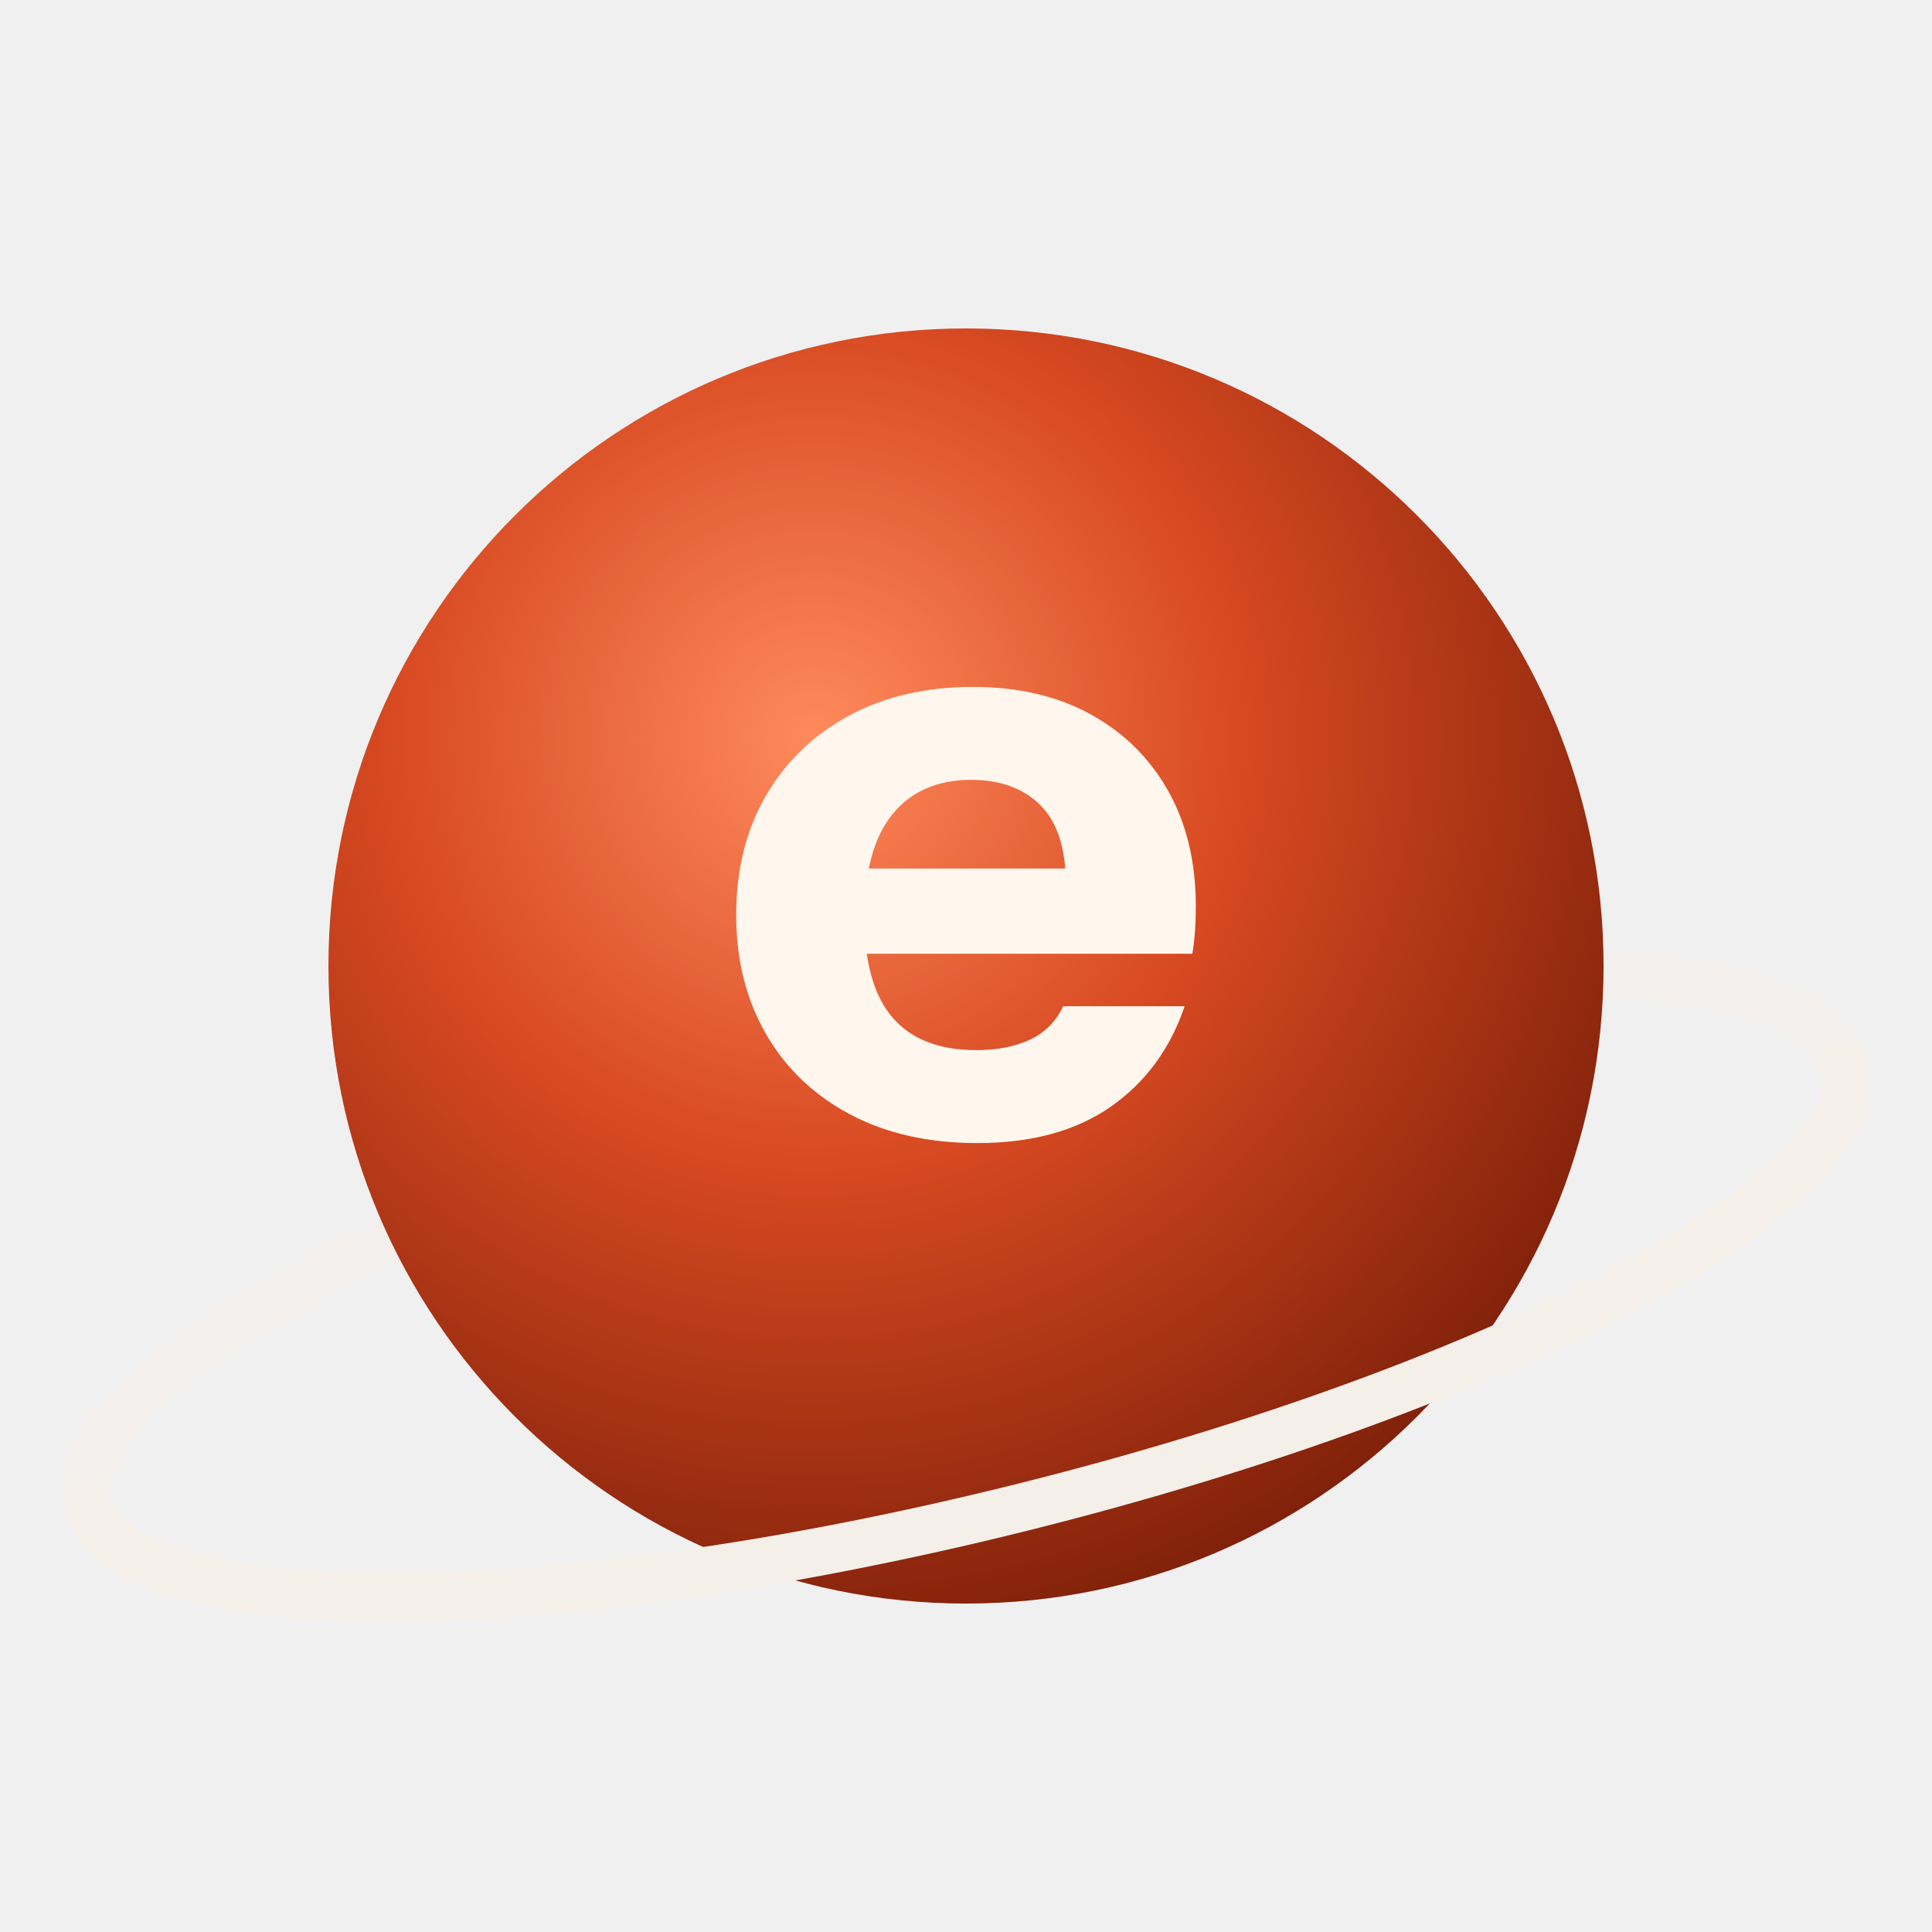
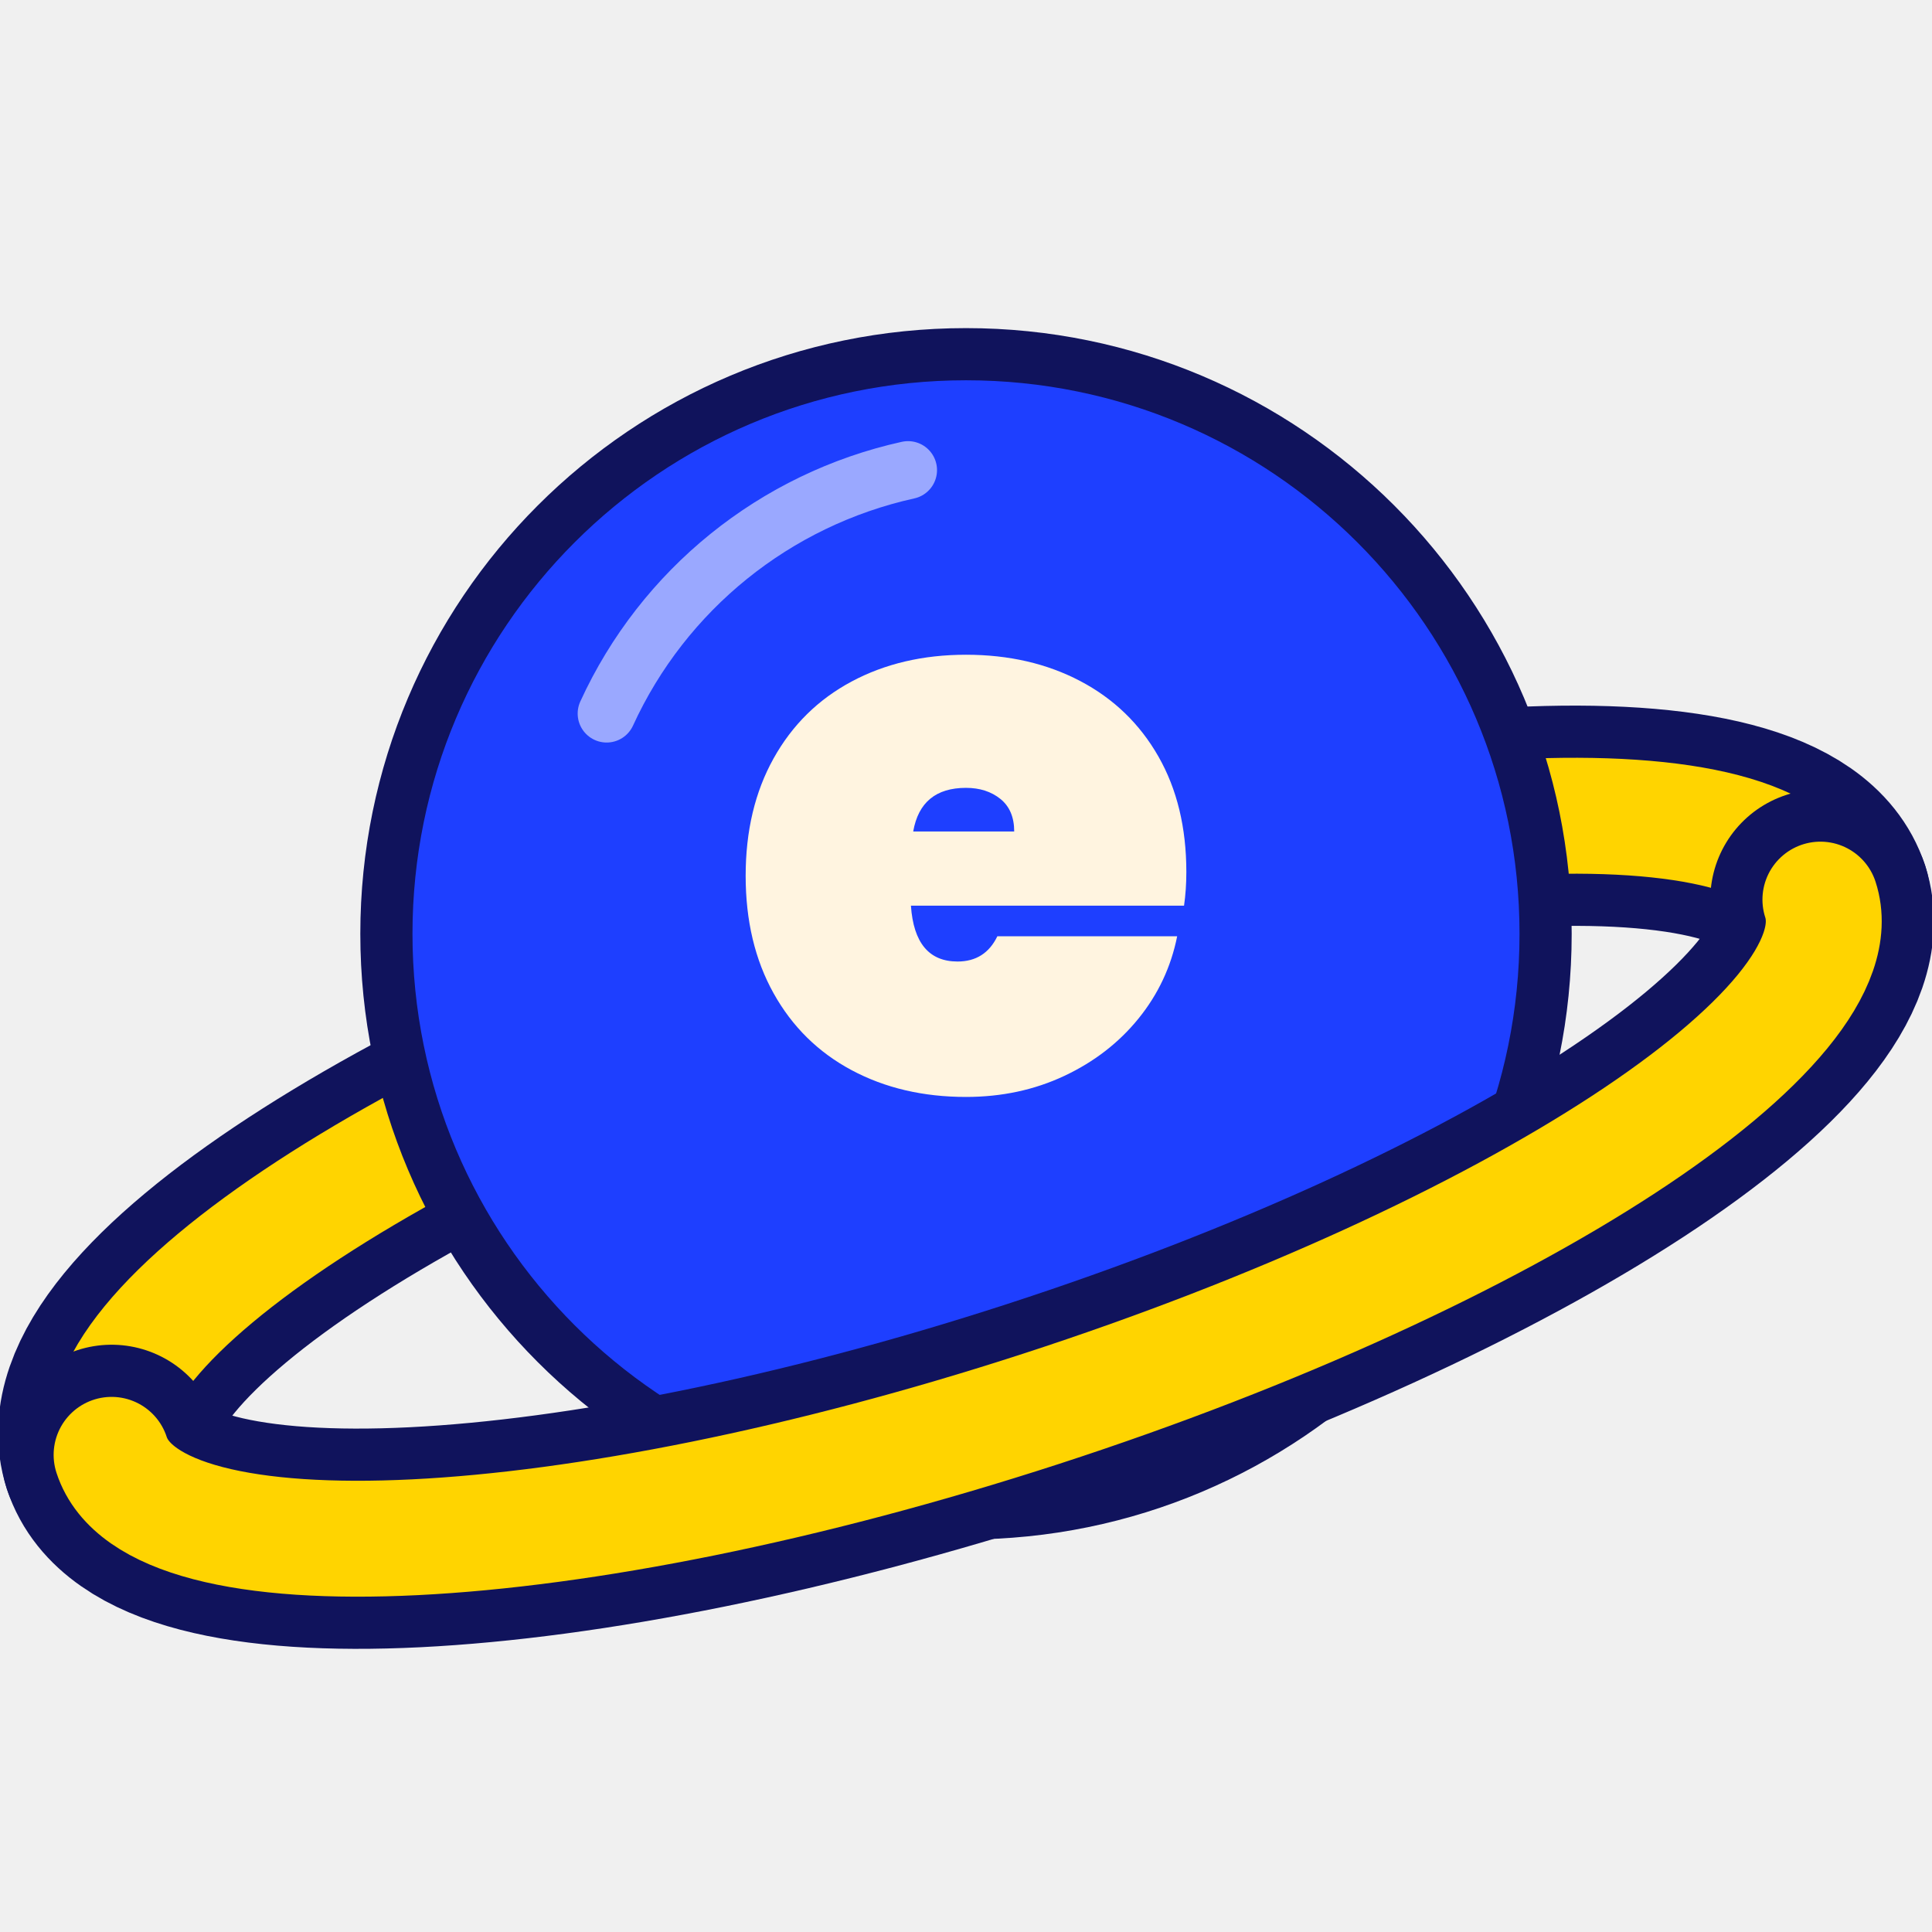
- <svg xmlns="http://www.w3.org/2000/svg" viewBox="0 0 100 100" role="img" aria-label="Planeta E">
-   <defs>
-     <radialGradient id="gc" cx="38%" cy="32%" r="75%">
-       <stop offset="0" stop-color="#FF8A5C" />
-       <stop offset=".45" stop-color="#D74921" />
-       <stop offset="1" stop-color="#7A1E08" />
-     </radialGradient>
-   </defs>
-   <g transform="rotate(-14 50 66.5)">
-     <path d="M3.14,66.5 A46.86,11.88 0 0 1 96.86,66.5" fill="none" stroke="#F4EFE9" stroke-width="2.48" stroke-linecap="round" opacity=".55" />
+ <svg xmlns="http://www.w3.org/2000/svg" viewBox="0 0 120 120" role="img" aria-label="Planeta E">
+   <g transform="rotate(-18 60.00 73.12)">
+     <path d="M4.20,73.12 A55.80,15.12 0 0 1 115.80,73.12" fill="none" stroke="#10135C" stroke-width="13.68" stroke-linecap="round" />
+     <path d="M4.20,73.12 A55.80,15.12 0 0 1 115.80,73.12" fill="none" stroke="#FFD400" stroke-width="7.20" stroke-linecap="round" />
  </g>
-   <circle cx="50" cy="50" r="33" fill="url(#gc)" />
-   <path d="M50.579 59.166Q46.792 59.166 43.986 57.673Q41.179 56.181 39.642 53.508Q38.105 50.835 38.105 47.36Q38.105 43.841 39.642 41.19Q41.179 38.539 43.941 37.047Q46.703 35.554 50.356 35.554Q53.876 35.554 56.46 36.98Q59.044 38.405 60.469 40.945Q61.895 43.484 61.895 46.914Q61.895 47.627 61.85 48.229Q61.806 48.83 61.717 49.365H42.026V44.954H56.326L55.168 45.756Q55.168 42.994 53.854 41.68Q52.539 40.366 50.267 40.366Q47.639 40.366 46.191 42.148Q44.743 43.93 44.743 47.494Q44.743 50.969 46.191 52.661Q47.639 54.354 50.535 54.354Q52.138 54.354 53.297 53.82Q54.455 53.285 55.034 52.082H61.316Q60.202 55.379 57.507 57.272Q54.811 59.166 50.579 59.166Z" fill="#FFF6EE" />
-   <g transform="rotate(-14 50 66.5)">
-     <path d="M96.86,66.5 A46.86,11.88 0 0 1 3.14,66.5" fill="none" stroke="#F4EFE9" stroke-width="2.48" stroke-linecap="round" />
+   <circle cx="60.00" cy="58.00" r="36.00" fill="#1E3FFF" stroke="#10135C" stroke-width="3.24" />
+   <path d="M37.68,44.32 a27.00,27.00 0 0 1 18.72,-15.12" fill="none" stroke="#fff" stroke-opacity=".55" stroke-width="3.60" stroke-linecap="round" />
+   <path d="M73.543 56.253H56.579Q56.816 59.722 59.477 59.722Q61.188 59.722 61.948 58.154H73.116Q72.545 61.005 70.716 63.262Q68.886 65.52 66.106 66.826Q63.326 68.133 60.0 68.133Q56.008 68.133 52.896 66.47Q49.783 64.807 48.049 61.694Q46.314 58.582 46.314 54.4Q46.314 50.218 48.049 47.106Q49.783 43.993 52.896 42.33Q56.008 40.667 60.0 40.667Q63.992 40.667 67.104 42.306Q70.217 43.946 71.951 46.987Q73.686 50.028 73.686 54.162Q73.686 55.255 73.543 56.253ZM62.994 51.644Q62.994 50.313 62.138 49.624Q61.283 48.935 60.0 48.935Q57.196 48.935 56.721 51.644Z" fill="#FFF4E0" />
+   <g transform="rotate(-18 60.00 73.12)">
+     <path d="M115.80,73.12 A55.80,15.12 0 0 1 4.20,73.12" fill="none" stroke="#10135C" stroke-width="13.68" stroke-linecap="round" />
+     <path d="M115.80,73.12 A55.80,15.12 0 0 1 4.20,73.12" fill="none" stroke="#FFD400" stroke-width="7.20" stroke-linecap="round" />
  </g>
</svg>
